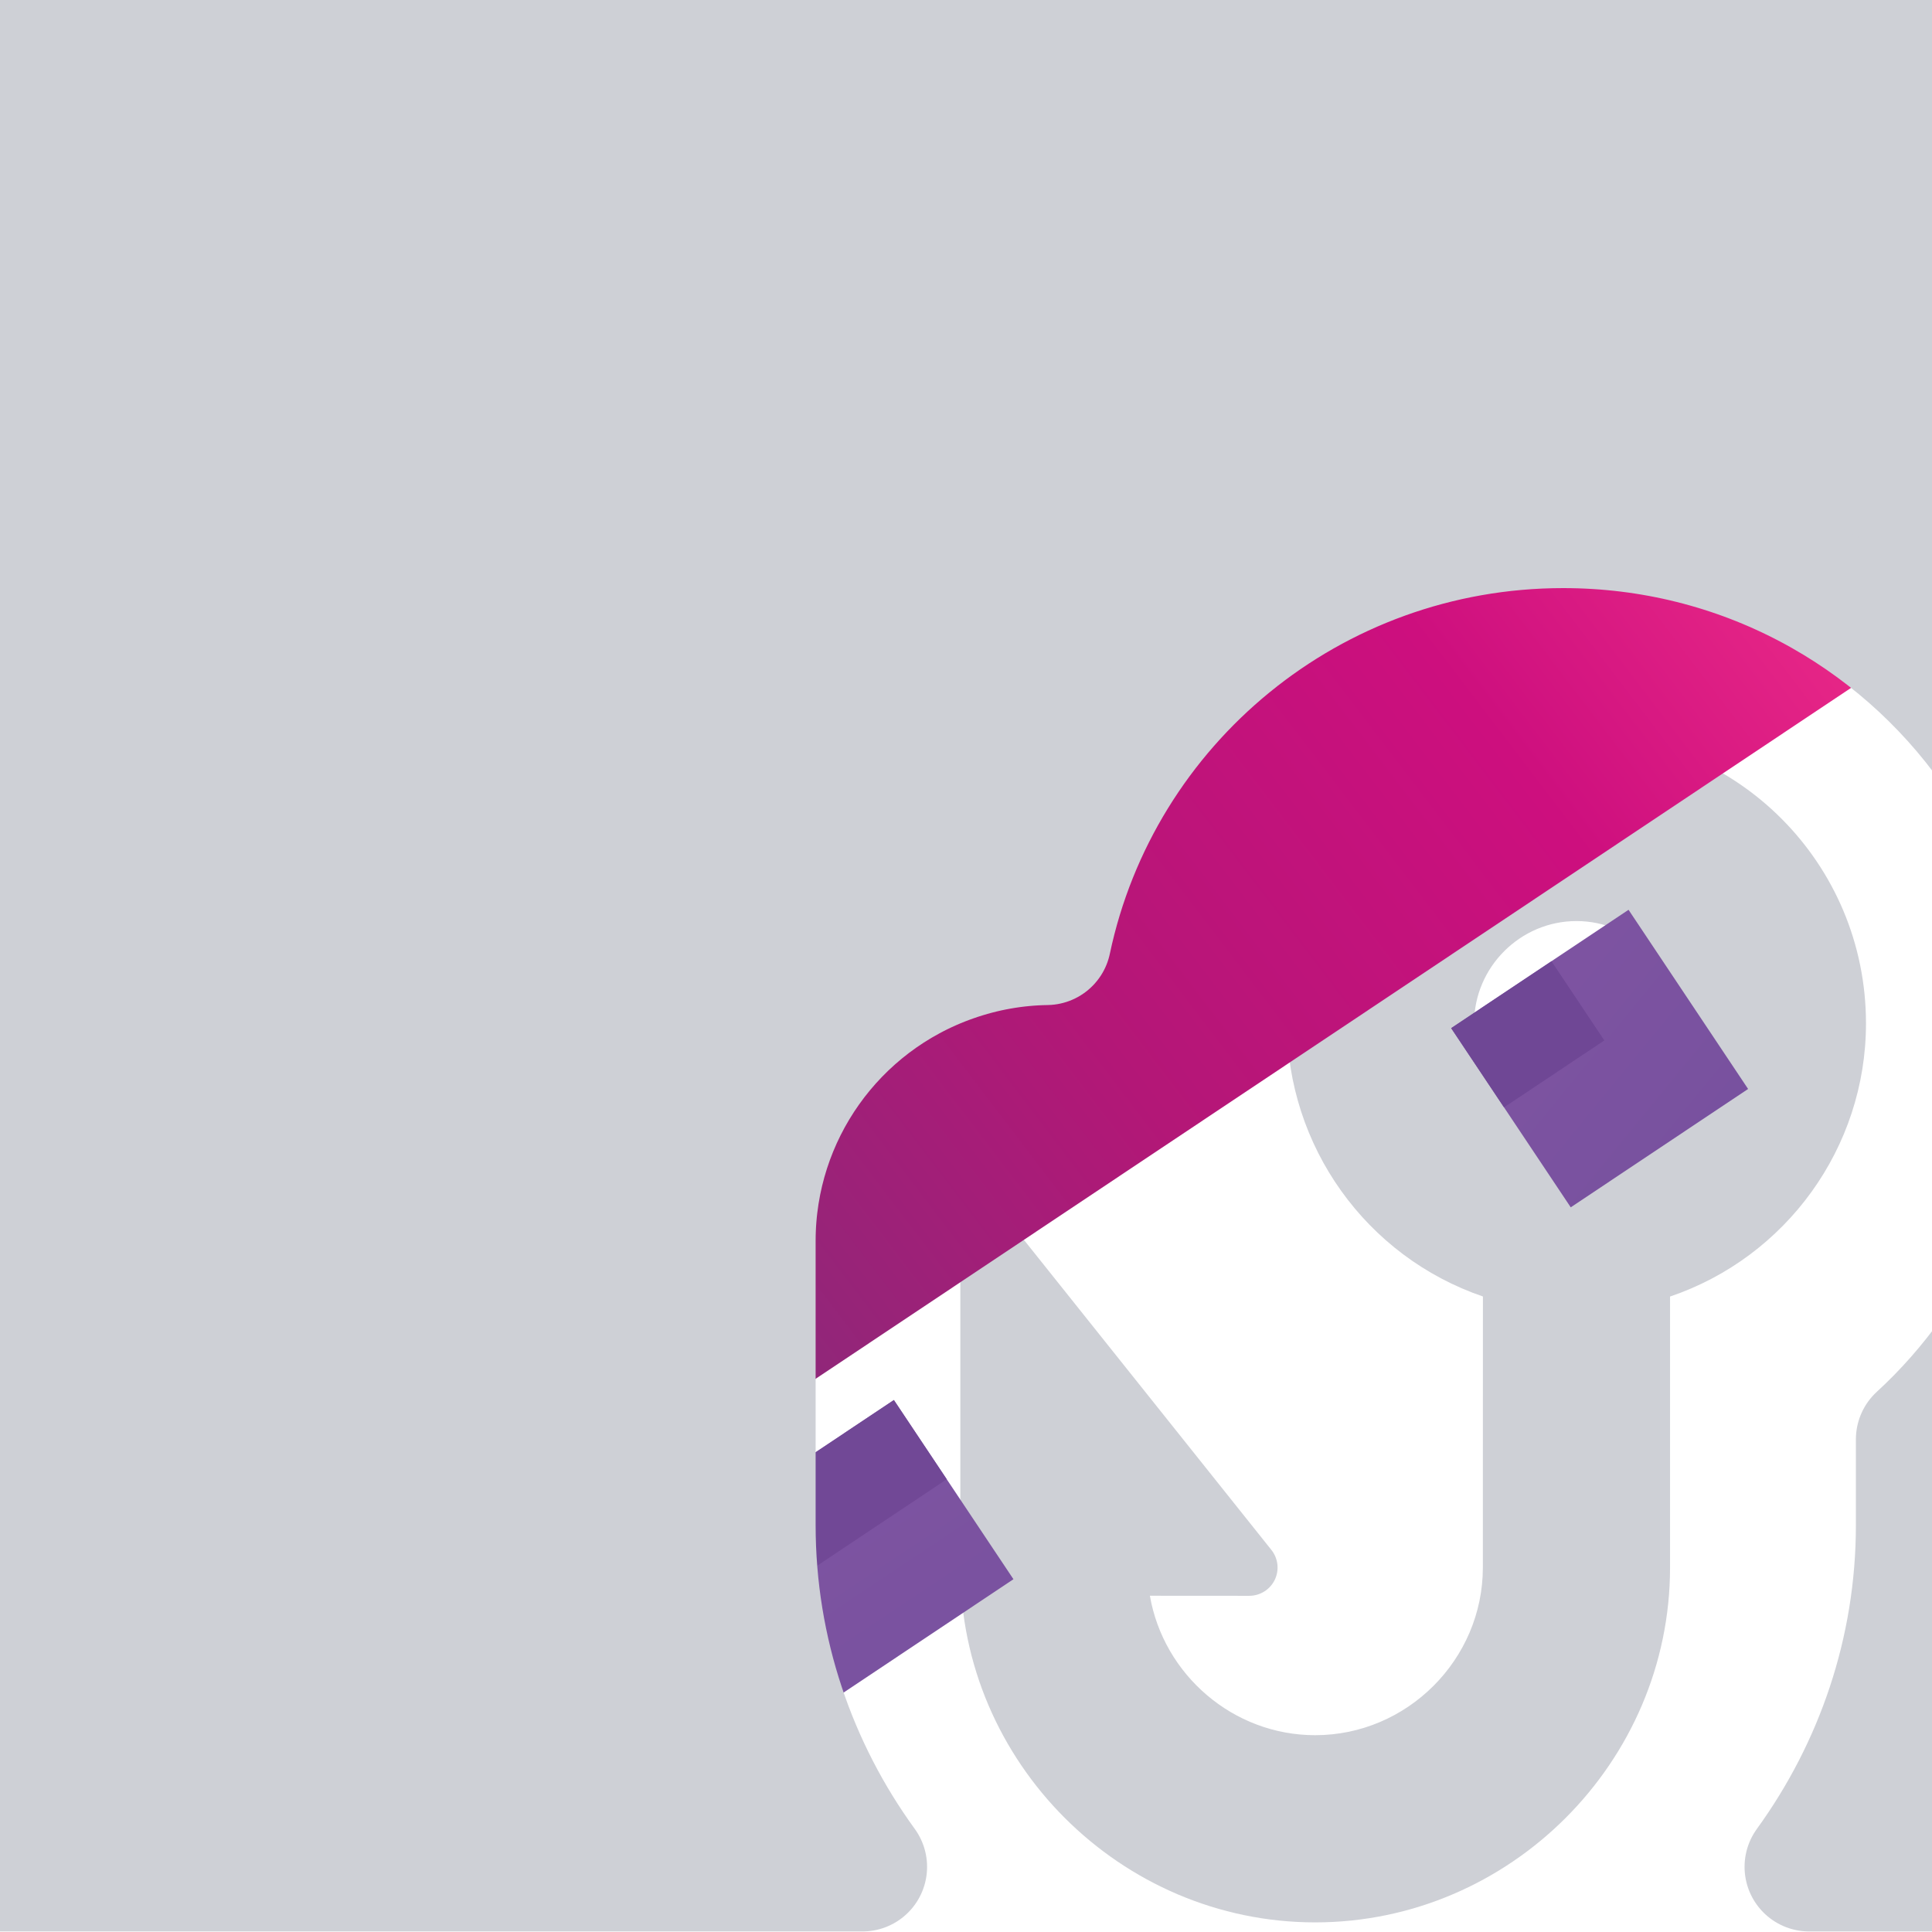
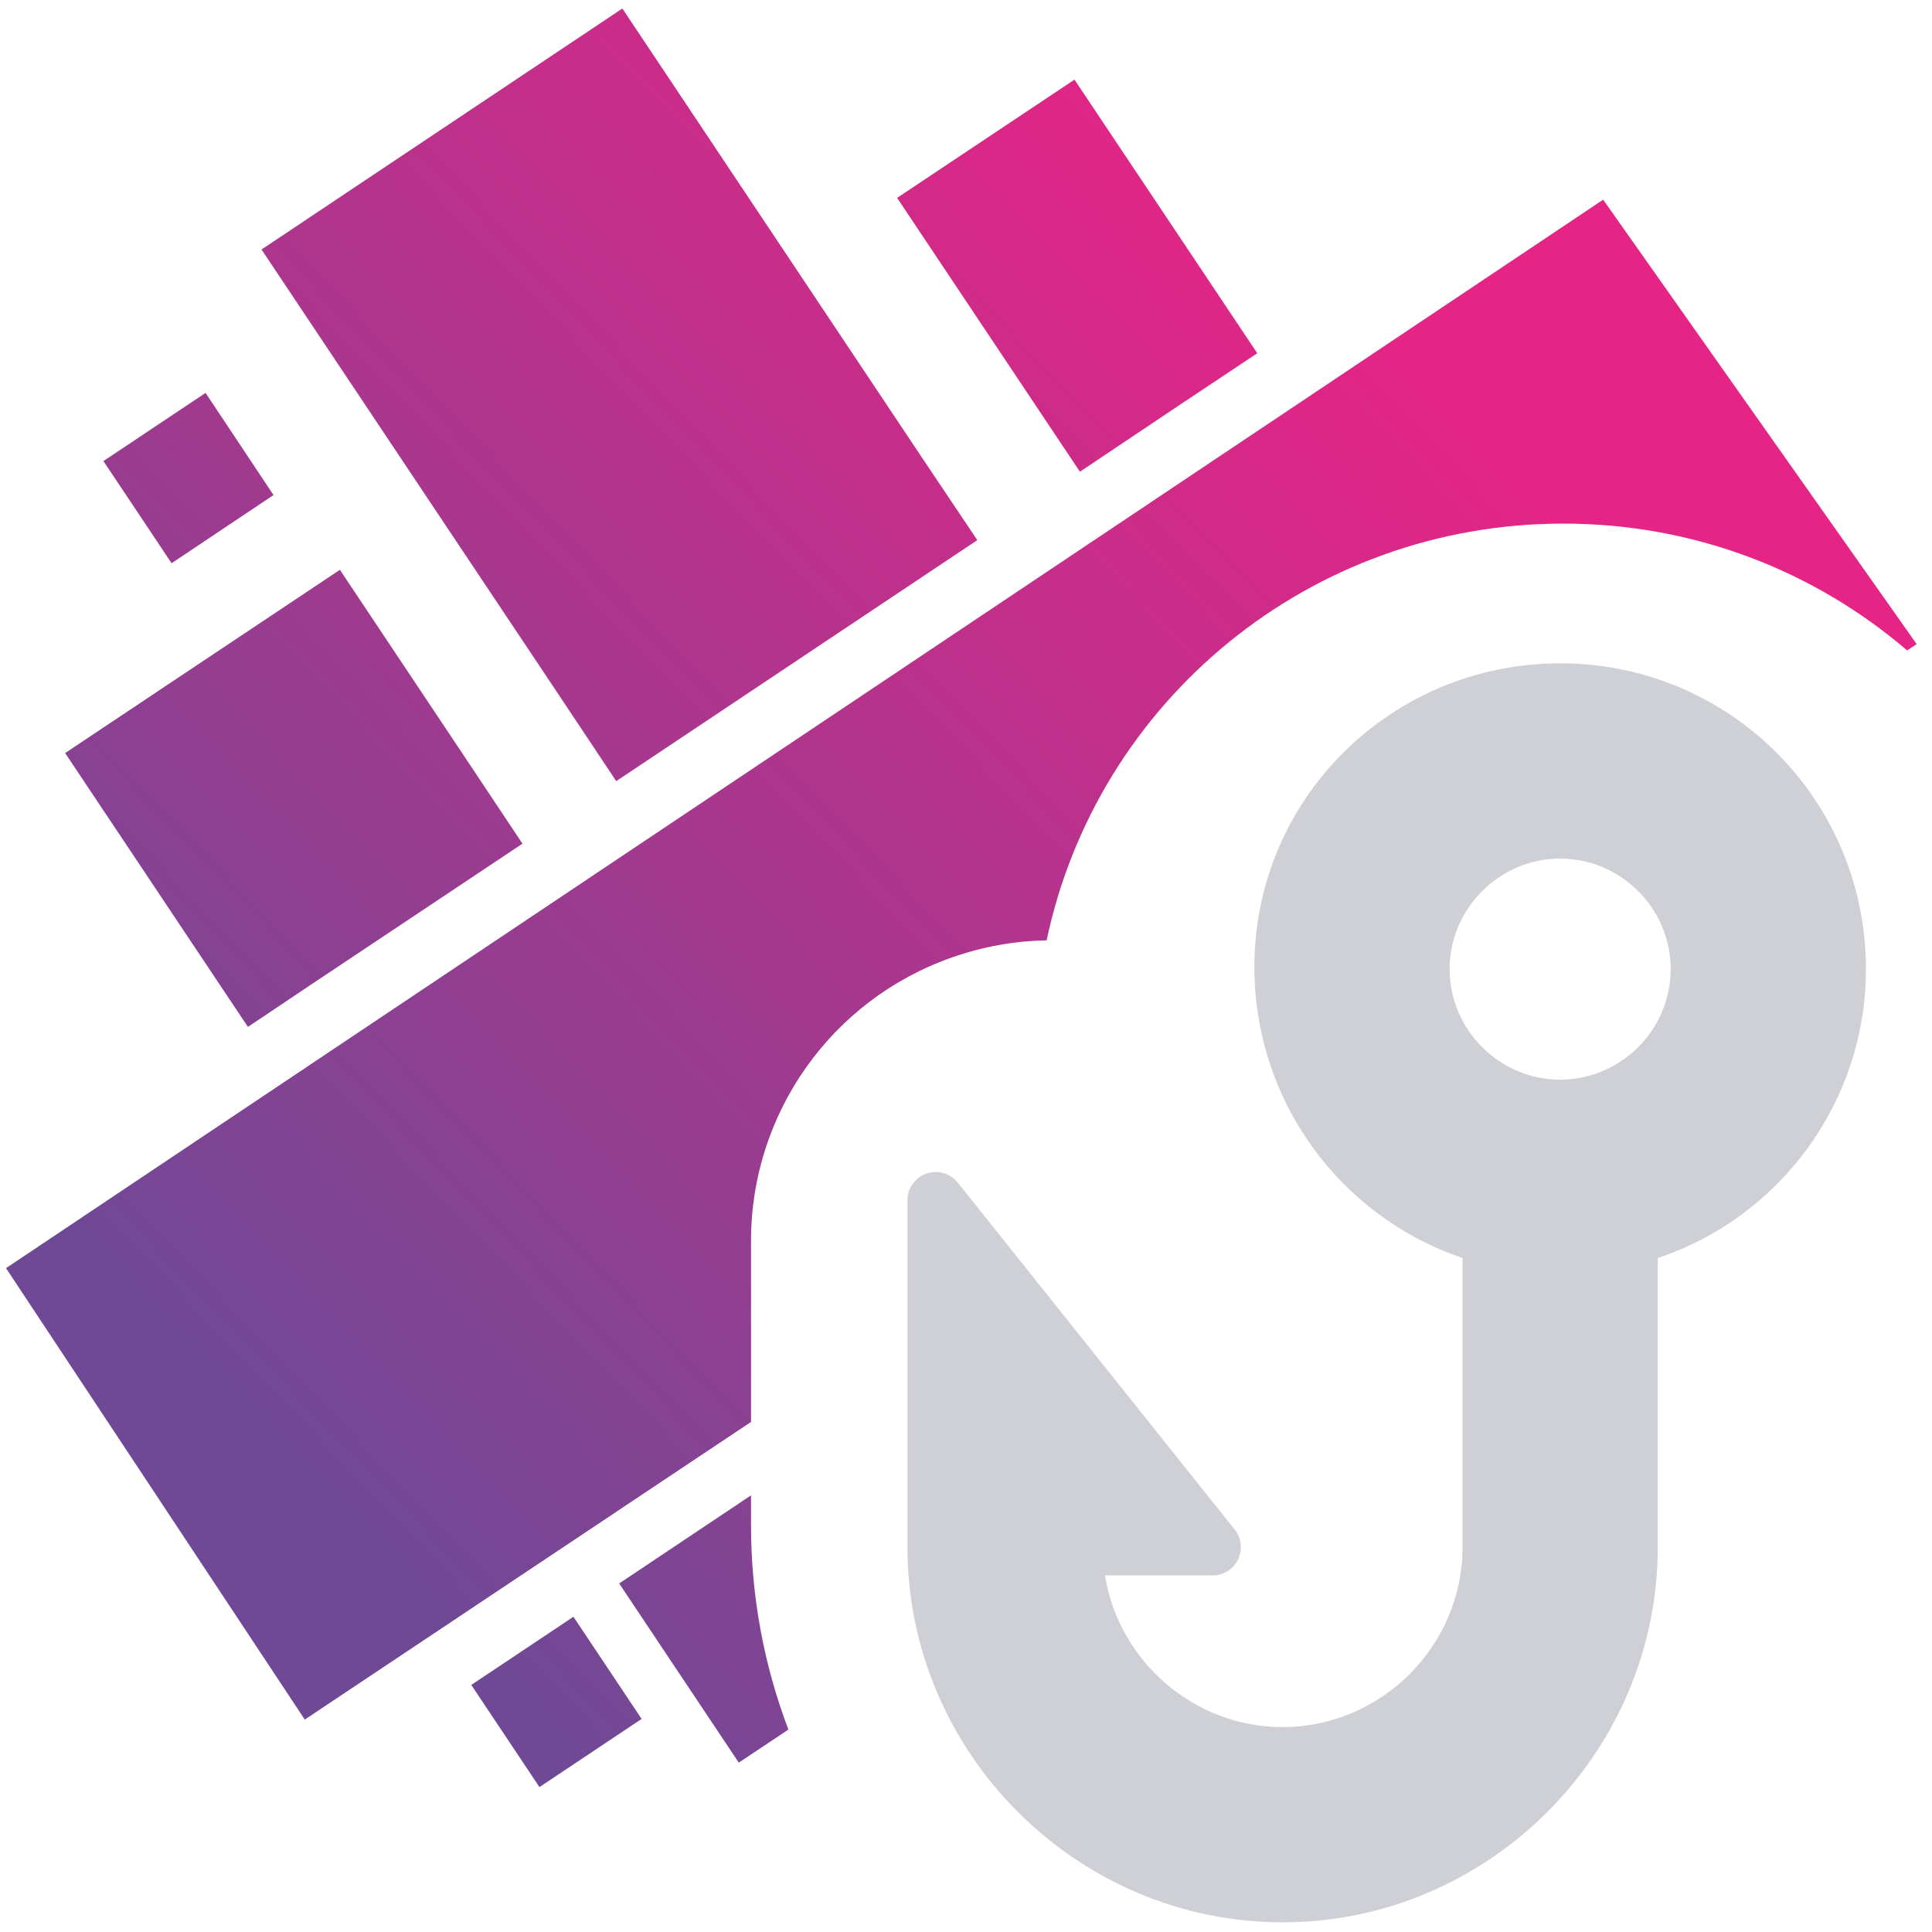
- <svg xmlns="http://www.w3.org/2000/svg" width="100%" height="100%" viewBox="0 0 16 16" version="1.1" xml:space="preserve" style="fill-rule:evenodd;clip-rule:evenodd;stroke-linecap:round;stroke-linejoin:round;stroke-miterlimit:1.5;">
-   <g transform="matrix(0.5409,0,0,0.5409,5.48289,3.78633)">
-     <path d="M18.433,8.669C18.433,10.573 17.209,12.249 15.433,12.851L15.433,17C15.433,19.98 12.98,22.433 10,22.433C7.02,22.433 4.567,19.98 4.567,17L4.567,12C4.567,11.816 4.684,11.653 4.857,11.592C5.03,11.531 5.223,11.587 5.338,11.73L9.329,16.73C9.433,16.86 9.453,17.038 9.381,17.188C9.309,17.337 9.157,17.433 8.991,17.433C8.991,17.433 7.47,17.433 7.469,17.432C7.678,18.638 8.739,19.567 10,19.567C11.408,19.567 12.567,18.408 12.567,17C12.567,17 12.567,12.85 12.568,12.85C10.782,12.239 9.567,10.553 9.567,8.639C9.567,6.189 11.561,4.236 14,4.236C16.46,4.236 18.433,6.22 18.433,8.669ZM14,10.236C14.86,10.236 15.567,9.529 15.567,8.669C15.567,7.809 14.86,7.102 14,7.102C13.14,7.102 12.433,7.809 12.433,8.669C12.433,9.529 13.14,10.236 14,10.236Z" style="fill:rgb(206,208,214);fill-rule:nonzero;" />
+ <svg xmlns="http://www.w3.org/2000/svg" width="100%" height="100%" viewBox="0 0 16 16" version="1.1" xml:space="preserve" style="fill-rule:evenodd;clip-rule:evenodd;stroke-linejoin:round;stroke-miterlimit:2;">
+   <g transform="matrix(0.574625,0,0,0.574625,4.87585,3.04439)">
+     <path d="M18.407,8.669C18.407,10.568 17.183,12.239 15.407,12.833L15.407,17C15.407,19.966 12.966,22.407 10,22.407C7.034,22.407 4.593,19.966 4.593,17L4.593,12C4.593,11.827 4.702,11.673 4.865,11.616C5.029,11.559 5.21,11.611 5.318,11.746L9.309,16.746C9.407,16.868 9.426,17.036 9.358,17.177C9.29,17.318 9.148,17.407 8.991,17.407C8.991,17.407 7.44,17.407 7.44,17.407C7.637,18.639 8.716,19.593 10,19.593C11.422,19.593 12.593,18.422 12.593,17C12.593,17 12.593,12.832 12.593,12.832C10.808,12.229 9.593,10.548 9.593,8.639C9.593,6.203 11.575,4.262 14,4.262C16.446,4.262 18.407,6.234 18.407,8.669ZM14,10.262C14.874,10.262 15.593,9.543 15.593,8.669C15.593,7.795 14.874,7.076 14,7.076C13.126,7.076 12.407,7.795 12.407,8.669C12.407,9.543 13.126,10.262 14,10.262Z" style="fill:rgb(206,208,214);fill-rule:nonzero;" />
  </g>
  <g transform="matrix(1.8759,0,0,1.8759,-13.6687,-14.299)">
-     <g>
-       <g transform="matrix(0.0330617,0,0,0.0330617,7.28633,7.64937)">
-         <path d="M167.876,46.369L144.196,62.173L119.801,25.615L143.481,9.81L167.876,46.369Z" style="fill:url(#_Linear1);fill-rule:nonzero;" />
-       </g>
-       <g transform="matrix(0.0330617,0,0,0.0330617,7.28633,7.64937)">
-         <path d="M126.422,196.71L135.33,210.059L98.644,234.541L82.677,210.615L90.692,205.267L119.364,186.133L126.422,196.71Z" style="fill:url(#_Linear2);fill-rule:nonzero;" />
-       </g>
-       <g transform="matrix(0.0330617,0,0,0.0330617,7.28633,7.64937)">
-         <path d="M207.172,127.537L217.462,120.67L233.428,144.596L209.745,160.401L200.837,147.052L214.23,138.114L207.172,127.537ZM200.837,147.052L193.779,136.475L207.172,127.537L214.23,138.114L200.837,147.052Z" style="fill:url(#_Linear3);fill-rule:nonzero;" />
-       </g>
-       <g transform="matrix(0.0330617,0,0,0.0330617,7.28633,7.64937)">
-         <path d="M41.109,130.967L33.095,136.315L8.698,99.756L45.385,75.274L62.486,100.901L33.814,120.035L62.486,100.901L69.782,111.834L41.109,130.967Z" style="fill:url(#_Linear4);fill-rule:nonzero;" />
-       </g>
-       <g transform="matrix(0.0330617,0,0,0.0330617,7.28633,7.64937)">
-         <path d="M130.489,71.322L82.289,103.487L74.994,92.554L34.912,32.491L83.111,0.326L123.193,60.389L130.489,71.322Z" style="fill:url(#_Linear5);fill-rule:nonzero;" />
-       </g>
-       <g transform="matrix(0.0330617,0,0,0.0330617,7.28633,7.64937)">
-         <path d="M157.59,53.238L144.197,62.175L136.9,51.242L119.8,25.616L143.483,9.811L167.88,46.37L157.59,53.238Z" style="fill:url(#_Linear6);fill-rule:nonzero;" />
-       </g>
-       <g transform="matrix(0.0330617,0,0,0.0330617,7.28633,7.64937)">
-         <path d="M97.75,215.844L90.692,205.267L119.364,186.133L126.422,196.71L97.75,215.844Z" style="fill:rgb(113,72,150);fill-rule:nonzero;" />
-       </g>
-       <g transform="matrix(0.0330617,0,0,0.0330617,7.28633,7.64937)">
-         <path d="M200.837,147.052L193.779,136.475L207.172,127.537L214.23,138.114L200.837,147.052Z" style="fill:rgb(111,71,149);fill-rule:nonzero;" />
-       </g>
-       <g transform="matrix(0.0330617,0,0,0.0330617,7.28633,7.64937)">
-         <path d="M41.109,130.967L33.814,120.035L62.485,100.901L69.782,111.834L41.109,130.967Z" style="fill:rgb(136,81,159);fill-rule:nonzero;" />
-       </g>
-       <g transform="matrix(0.0330617,0,0,0.0330617,7.28633,7.64937)">
-         <path d="M144.197,62.175L136.9,51.242L150.295,42.304L157.59,53.238L144.197,62.175Z" style="fill:rgb(133,80,158);fill-rule:nonzero;" />
-       </g>
-       <g transform="matrix(0.0330617,0,0,0.0330617,7.28633,7.64937)">
-         <path d="M123.193,60.389L130.489,71.322L82.289,103.487L74.994,92.554L123.193,60.389Z" style="fill:rgb(167,13,111);fill-rule:nonzero;" />
-       </g>
-       <g transform="matrix(0.0330617,0,0,0.0330617,7.28633,7.64937)">
-         <path d="M27.439,51.653L36.536,65.286L22.903,74.383L13.806,60.75L27.439,51.653Z" style="fill:rgb(158,97,173);fill-rule:nonzero;" />
-       </g>
-       <g transform="matrix(0.0330617,0,0,0.0330617,7.28633,7.64937)">
-         <path d="M76.568,215.084L85.665,228.717L72.033,237.814L62.935,224.182L76.568,215.084Z" style="fill:rgb(128,83,163);fill-rule:nonzero;" />
-       </g>
-       <g transform="matrix(0.0330617,0,0,0.0330617,7.28633,7.64937)">
-         <path d="M40.704,228.814L0.792,168.518L214.089,25.856L255.941,85.189L40.704,228.814Z" style="fill:url(#_Linear7);fill-rule:nonzero;" />
-       </g>
-       <g>
-         <g transform="matrix(0.533079,0,0,0.533079,7.73195,7.47928)">
-           <path d="M6.307,15.729L-1.419,15.729C-1.419,15.729 -1.419,-2.278 -1.419,-2.278L15.681,-2.278L15.681,6.448C14.891,5.332 13.59,4.604 12.11,4.604C10.01,4.604 8.25,6.076 7.832,8.057C7.57,8.061 7.306,8.107 7.05,8.197C6.052,8.546 5.384,9.488 5.384,10.545L5.384,12.899C5.384,13.952 5.727,14.93 6.307,15.729ZM15.681,11.494L15.681,15.729L14.147,15.729C14.726,14.93 15.069,13.952 15.069,12.899L15.069,12.189C15.297,11.98 15.502,11.746 15.681,11.494Z" style="fill:rgb(206,208,214);stroke:rgb(206,208,214);stroke-width:1.07px;" />
-         </g>
-       </g>
-     </g>
+     <path d="M10.602,13.9L8.632,15.214L7.313,13.221L14.364,8.504L15.748,10.466L15.706,10.494C15.299,10.145 14.769,9.934 14.188,9.934C13.068,9.934 12.13,10.718 11.907,11.774C11.768,11.776 11.627,11.801 11.49,11.849C10.958,12.035 10.602,12.537 10.602,13.1L10.602,13.9ZM10.767,15.258L10.548,15.404L10.02,14.613L10.602,14.224L10.602,14.356C10.602,14.672 10.66,14.976 10.767,15.258ZM11.813,9.344L11.247,8.496L12.03,7.974L12.837,9.182L12.496,9.409L12.054,9.705L11.813,9.344ZM8.194,9.357L8.494,9.808L8.044,10.109L7.743,9.658L8.194,9.357ZM8.645,11.979L8.381,12.156L7.574,10.947L8.787,10.138L9.352,10.985L9.593,11.347L8.645,11.979ZM9.766,10.709L8.441,8.724L10.034,7.66L11.359,9.646L11.601,10.007L10.007,11.071L9.766,10.709ZM9.818,14.76L10.119,15.211L9.668,15.512L9.367,15.061L9.818,14.76Z" style="fill:url(#_Linear1);" />
  </g>
  <defs>
-     <linearGradient id="_Linear1" x1="0" y1="0" x2="1" y2="0" gradientUnits="userSpaceOnUse" gradientTransform="matrix(300.873,253.614,-253.614,300.873,-66.804,-49.716)">
-       <stop offset="0" style="stop-color:rgb(192,111,187);stop-opacity:1" />
-       <stop offset="1" style="stop-color:rgb(110,77,155);stop-opacity:1" />
-     </linearGradient>
-     <linearGradient id="_Linear2" x1="0" y1="0" x2="1" y2="0" gradientUnits="userSpaceOnUse" gradientTransform="matrix(254.309,384.992,-384.992,254.309,-39.5907,-149.624)">
-       <stop offset="0" style="stop-color:rgb(192,111,187);stop-opacity:1" />
-       <stop offset="1" style="stop-color:rgb(110,77,155);stop-opacity:1" />
-     </linearGradient>
-     <linearGradient id="_Linear3" x1="0" y1="0" x2="1" y2="0" gradientUnits="userSpaceOnUse" gradientTransform="matrix(366.032,299.645,-299.645,366.032,-131.816,-64.8437)">
-       <stop offset="0" style="stop-color:rgb(192,111,187);stop-opacity:1" />
-       <stop offset="1" style="stop-color:rgb(110,77,155);stop-opacity:1" />
-     </linearGradient>
-     <linearGradient id="_Linear4" x1="0" y1="0" x2="1" y2="0" gradientUnits="userSpaceOnUse" gradientTransform="matrix(341.209,300.873,-300.873,341.209,-76.8764,-65.685)">
-       <stop offset="0" style="stop-color:rgb(192,111,187);stop-opacity:1" />
-       <stop offset="1" style="stop-color:rgb(110,77,155);stop-opacity:1" />
-     </linearGradient>
-     <linearGradient id="_Linear5" x1="0" y1="0" x2="1" y2="0" gradientUnits="userSpaceOnUse" gradientTransform="matrix(-163.174,-206.808,206.808,-163.174,217.543,232.507)">
-       <stop offset="0" style="stop-color:rgb(110,77,155);stop-opacity:1" />
-       <stop offset="0.14" style="stop-color:rgb(119,50,122);stop-opacity:1" />
-       <stop offset="0.29" style="stop-color:rgb(179,23,119);stop-opacity:1" />
-       <stop offset="0.84" style="stop-color:rgb(205,15,126);stop-opacity:1" />
-       <stop offset="1" style="stop-color:rgb(237,44,137);stop-opacity:1" />
-     </linearGradient>
-     <linearGradient id="_Linear6" x1="0" y1="0" x2="1" y2="0" gradientUnits="userSpaceOnUse" gradientTransform="matrix(300.873,305.873,-305.873,300.873,-66.7978,-62.8316)">
-       <stop offset="0" style="stop-color:rgb(192,111,187);stop-opacity:1" />
-       <stop offset="1" style="stop-color:rgb(110,77,155);stop-opacity:1" />
-     </linearGradient>
-     <linearGradient id="_Linear7" x1="0" y1="0" x2="1" y2="0" gradientUnits="userSpaceOnUse" gradientTransform="matrix(199.822,-158.46,158.46,199.822,30.1428,207.813)">
-       <stop offset="0" style="stop-color:rgb(110,77,155);stop-opacity:1" />
-       <stop offset="0.14" style="stop-color:rgb(119,50,122);stop-opacity:1" />
-       <stop offset="0.53" style="stop-color:rgb(179,23,119);stop-opacity:1" />
-       <stop offset="0.79" style="stop-color:rgb(205,15,126);stop-opacity:1" />
-       <stop offset="1" style="stop-color:rgb(237,44,137);stop-opacity:1" />
+     <linearGradient id="_Linear1" x1="0" y1="0" x2="1" y2="0" gradientUnits="userSpaceOnUse" gradientTransform="matrix(5.05289,-4.81315,4.81315,5.05289,8.91777,14.4862)">
+       <stop offset="0" style="stop-color:rgb(111,73,150);stop-opacity:1" />
+       <stop offset="1" style="stop-color:rgb(229,36,134);stop-opacity:1" />
    </linearGradient>
  </defs>
</svg>
